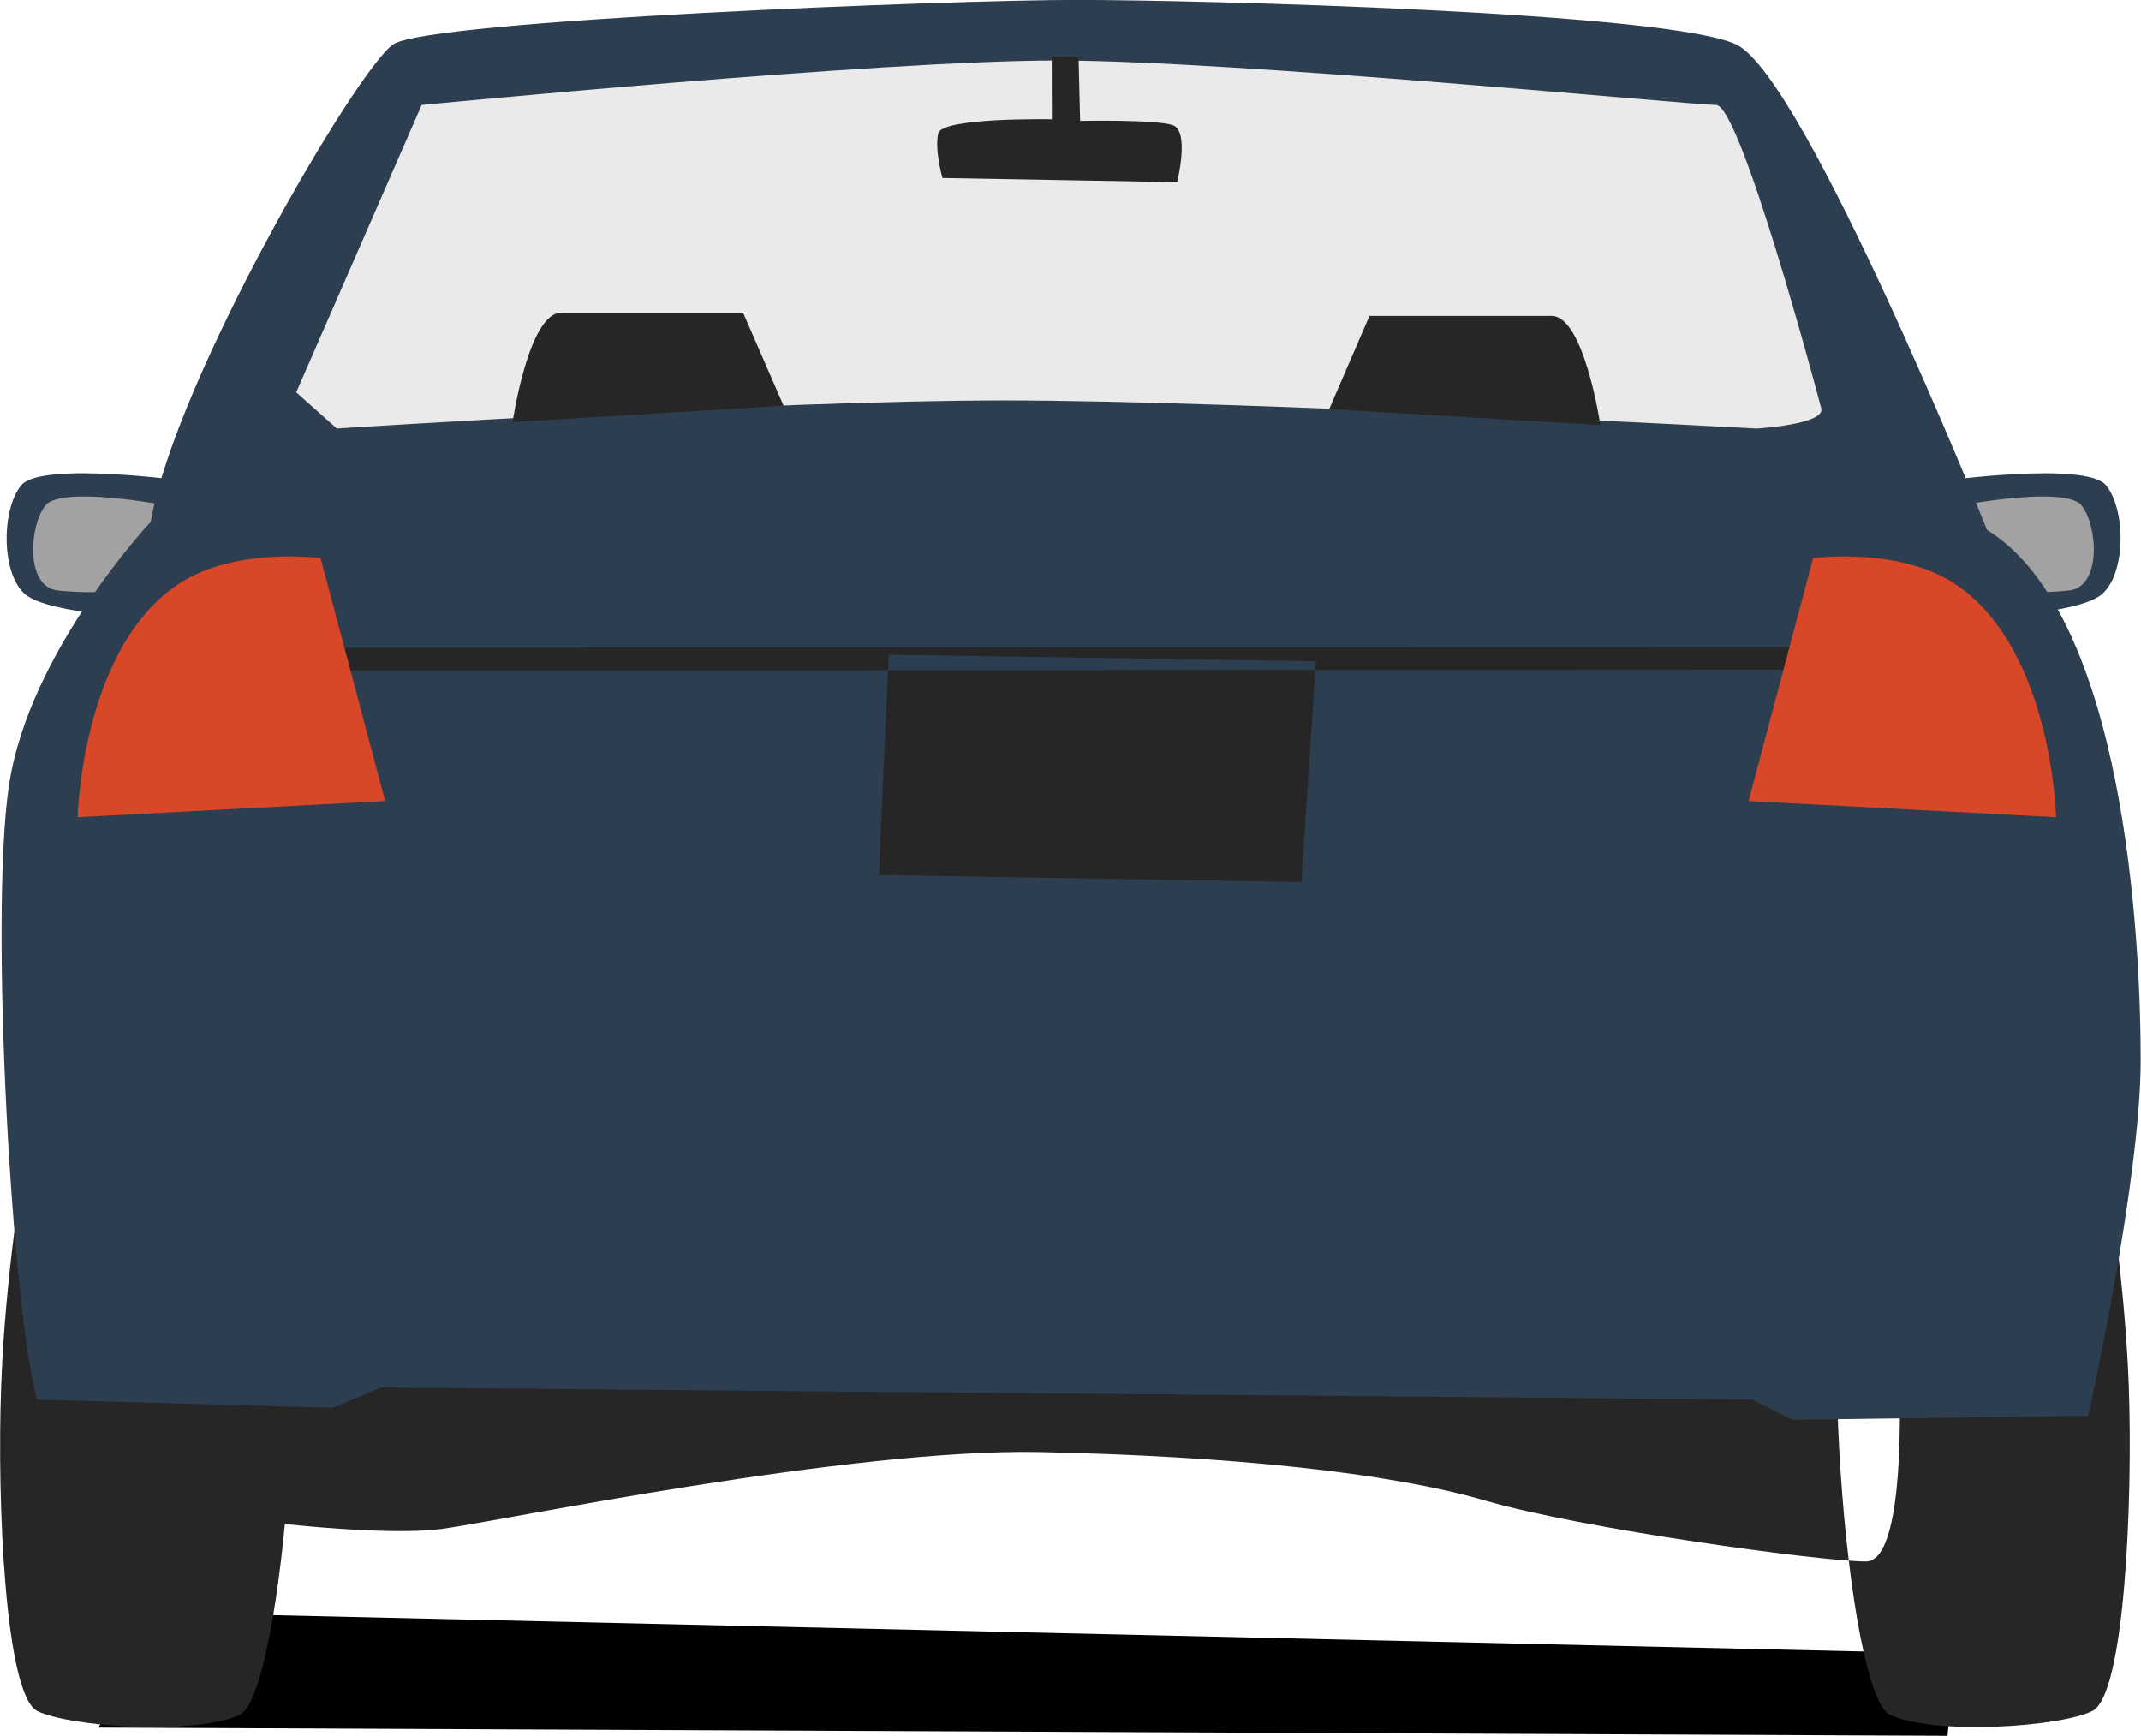
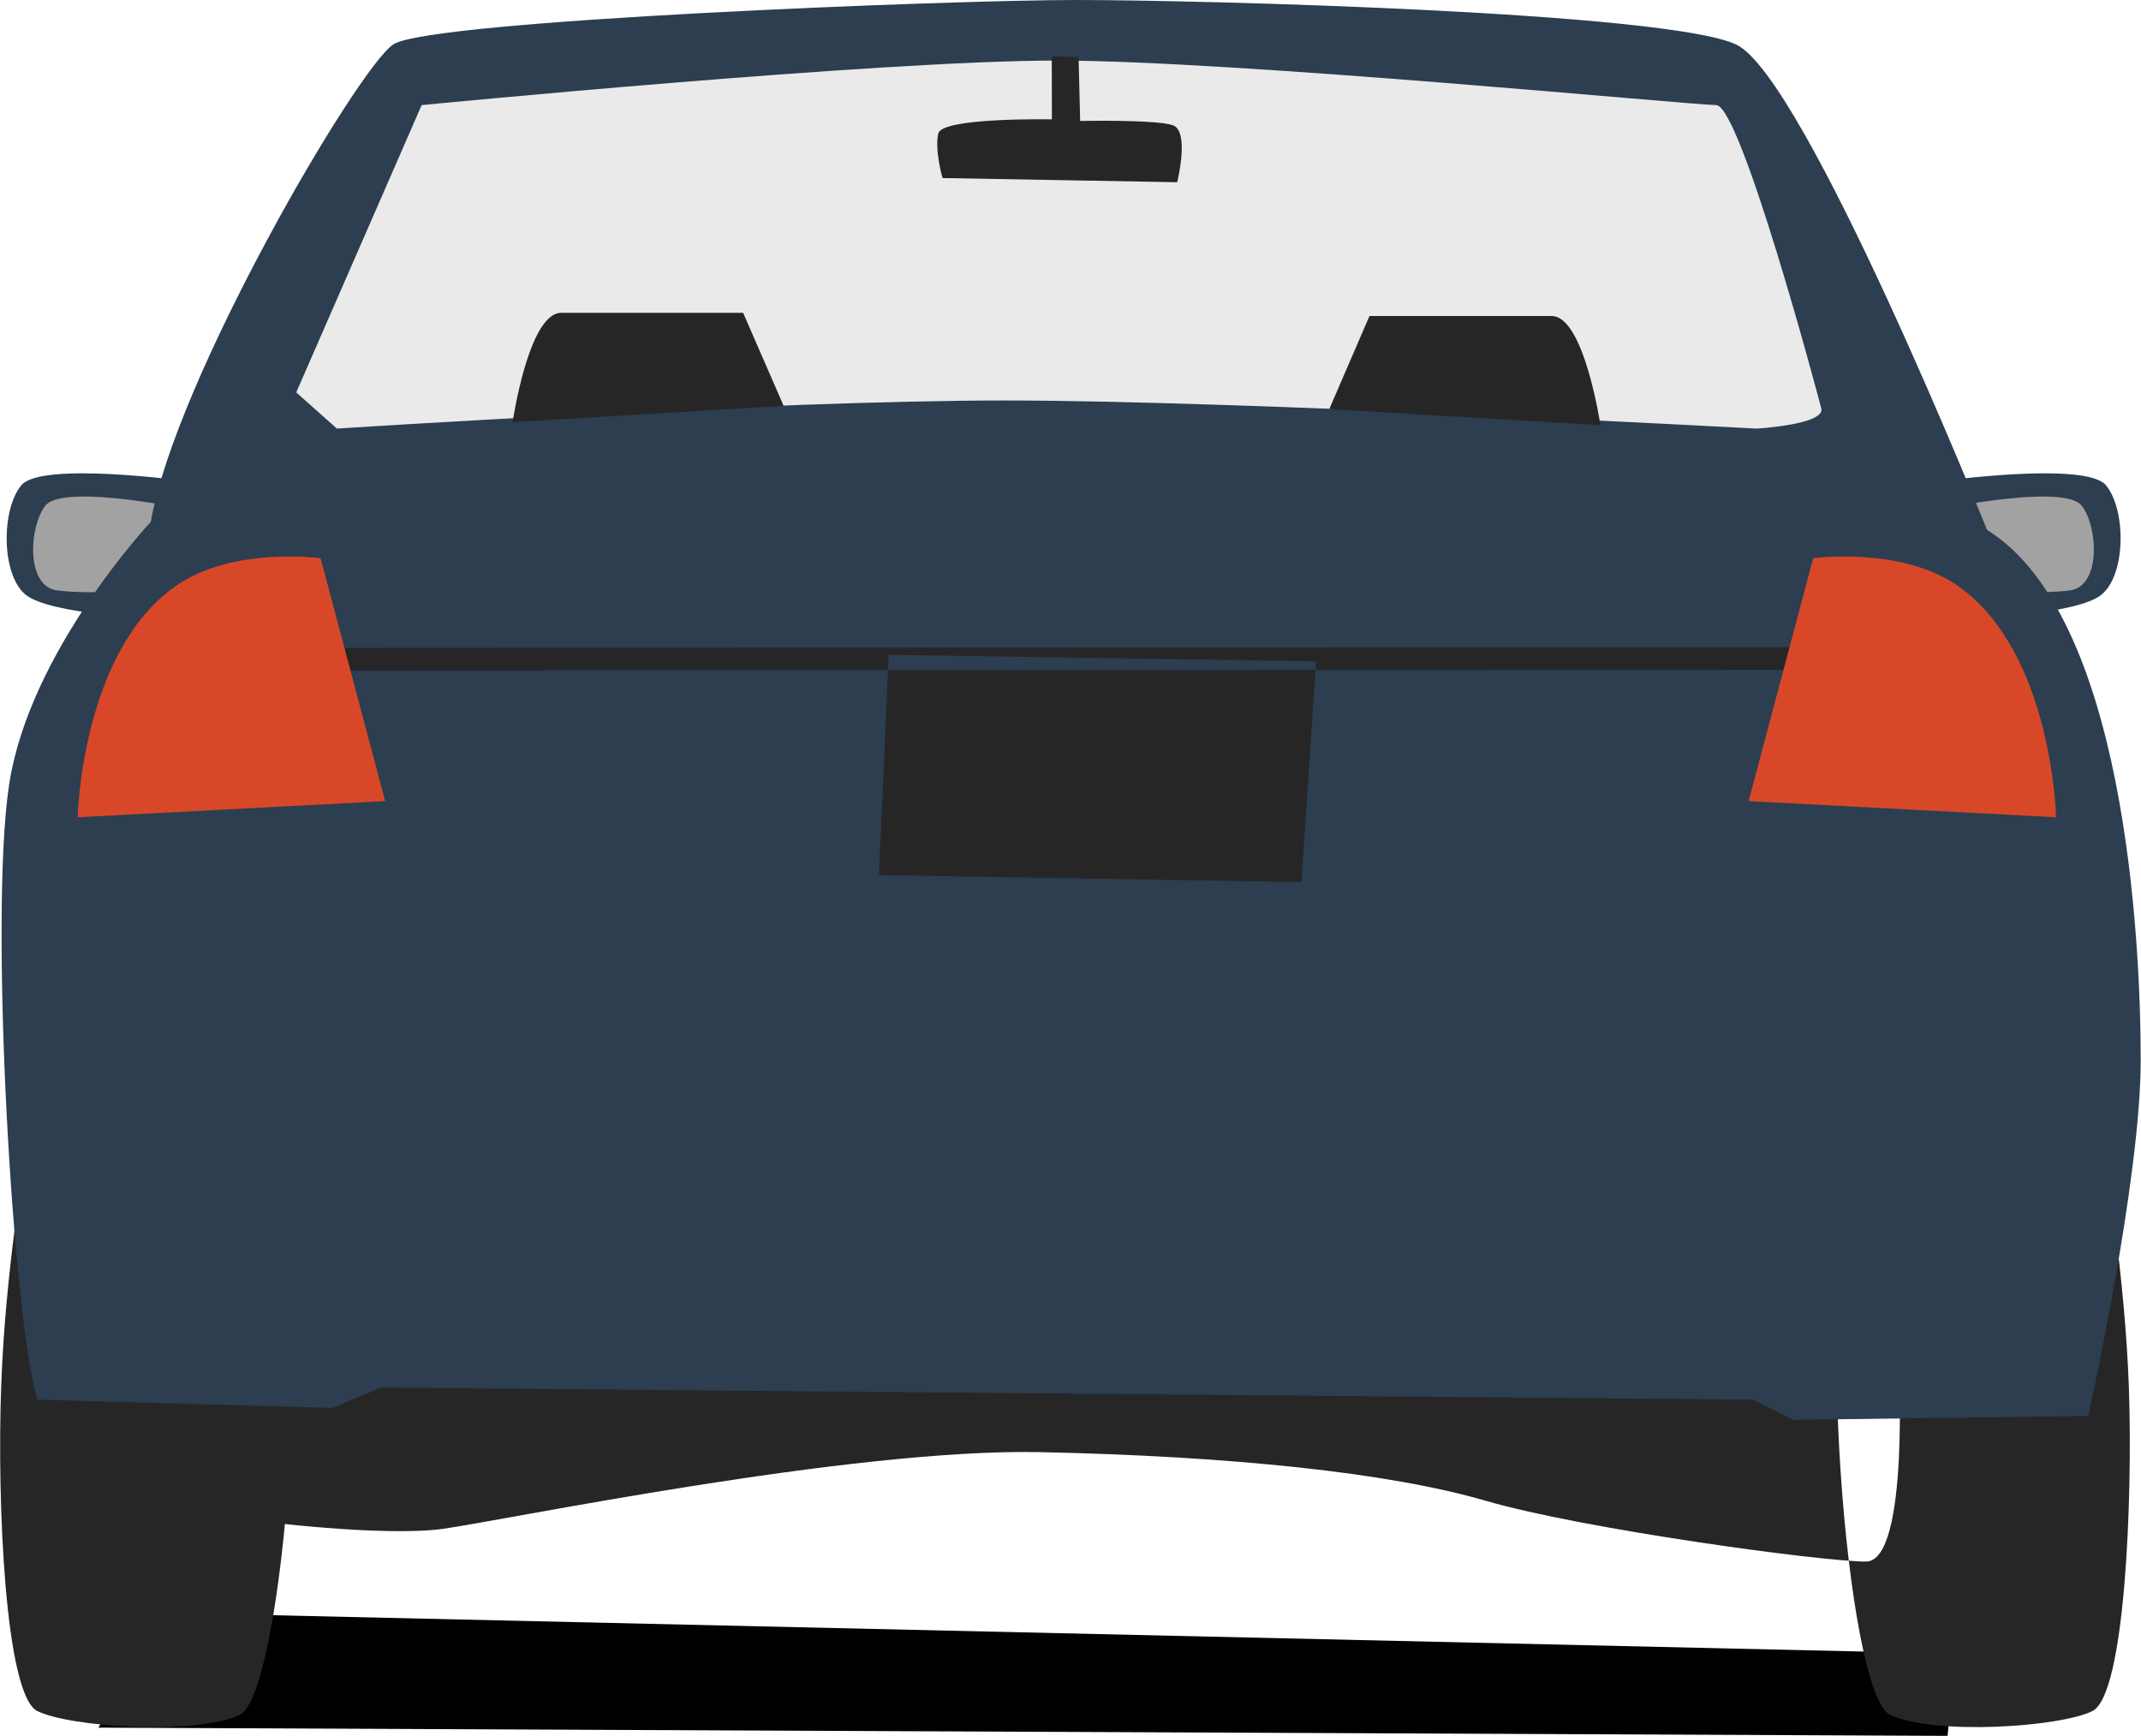
<svg xmlns="http://www.w3.org/2000/svg" height="12.039" width="14.852">
-   <g transform="translate(-292.5742 -173.9805)">
-     <path d="M293.257 185.964l12.827.057.057-.57-12.428-.284z" />
-     <path d="M294.349 184.529s.869.112 1.29.057c.422-.057 2.835-.561 4.153-.533 1.32.028 2.414.141 3.087.337s2.328.422 2.639.422c.309 0 .225-1.432.225-1.432l-11.338-.254-.056 1.403zM292.749 182.006s-.141.812-.167 1.599c-.029.785.027 2.132.251 2.244.226.112 1.095.169 1.403.027.309-.14.534-3.113.224-3.759-.308-.645-1.711-.111-1.711-.111zM307.174 182.006s.14.812.168 1.599c.027.785-.028 2.132-.253 2.244-.226.112-1.094.169-1.403.027-.309-.14-.533-3.113-.225-3.759l1.713-.111z" fill="#262626" />
-     <path d="M293.871 177.318s-1.01-.14-1.149.028c-.14.169-.14.617.028.758.169.141.926.168.926.168l.195-.954z" fill="#2C3E50" />
-     <path d="M293.73 177.487s-.729-.141-.841 0-.141.562.084.589c.224.028.673 0 .673 0l.084-.589z" fill="#A3A2A2" />
-     <path d="M306.034 177.318s1.01-.14 1.149.028c.14.169.14.617-.03.758-.166.141-.925.168-.925.168l-.194-.954z" fill="#2C3E50" />
-     <path d="M306.173 177.487s.729-.141.841 0c.113.141.139.562-.084.589-.224.028-.674 0-.674 0l-.083-.589z" fill="#A3A2A2" />
-     <path d="M295.302 174.288c-.251.169-1.514 2.329-1.682 3.312 0 0-.843.897-.983 1.824-.14.925.029 3.731.196 4.265l2.048.057.336-.141 9.514.084.279.14 2.05-.027s.364-1.629.364-2.469c0-.843-.112-3.087-1.066-3.677 0 0-1.263-3.143-1.74-3.367-.478-.226-3.731-.309-4.575-.309-.84-.001-4.487.139-4.741.308z" fill="#2C3E50" />
-     <path d="M294.629 176.702l.87-1.993s3.171-.309 4.406-.309c1.234 0 4.406.309 4.574.309s.701 1.993.729 2.104c.029.112-.448.14-.448.14s-3.592-.195-5.219-.195c-1.628 0-4.63.195-4.63.195l-.282-.251z" fill="#EAEAEA" />
-     <path d="M299.87 174.372l.001.436s-.759-.015-.788.097c-.027.114.029.31.029.31l1.628.029s.088-.352-.029-.395c-.117-.041-.644-.03-.644-.03l-.011-.444-.186-.003zM296.13 176.908s.111-.758.337-.758h1.262l.281.645-1.88.113zM303.676 176.929s-.113-.757-.338-.757h-1.264l-.279.646 1.881.111zM305.145 178.626h-.005l-10.314.005c-.079 0-.14-.035-.139-.078.002-.044.064-.08.143-.079l10.315-.005c.078 0 .14.036.139.079-.003.043-.064.077-.139.078zM298.739 178.522l-.068 1.528 2.931.049.101-1.532z" fill="#262626" />
-     <path d="M305.152 177.852l-.448 1.685 2.133.112s-.025-1.138-.674-1.6c-.393-.281-1.011-.197-1.011-.197zM294.798 177.852l.448 1.685-2.133.112s.024-1.138.674-1.6c.393-.281 1.011-.197 1.011-.197z" fill="#D84828" />
-   </g>
+   <path d="M.683 11.984l12.827.057.057-.57-12.428-.284z" />
+   <path d="M1.775 10.549s.869.112 1.29.057c.422-.057 2.835-.561 4.153-.533 1.32.028 2.414.141 3.087.337s2.328.422 2.639.422c.309 0 .225-1.432.225-1.432l-11.338-.254-.056 1.403zm-1.6-2.523s-.141.812-.167 1.599c-.029.785.027 2.132.251 2.244.226.112 1.095.169 1.403.027.309-.14.534-3.113.224-3.759-.308-.645-1.711-.111-1.711-.111zm14.425 0s.14.812.168 1.599c.027.785-.028 2.132-.253 2.244-.226.112-1.094.169-1.403.027-.309-.14-.533-3.113-.225-3.759l1.713-.111z" fill="#262626" />
+   <path d="M1.297 3.338s-1.01-.14-1.149.028c-.14.169-.14.617.028.758.169.141.926.168.926.168l.195-.954z" fill="#2C3E50" />
+   <path d="M1.156 3.507s-.729-.141-.841 0-.141.562.084.589c.224.028.673 0 .673 0l.084-.589z" fill="#A3A2A2" />
+   <path d="M13.46 3.338s1.01-.14 1.149.028c.14.169.14.617-.03.758-.166.141-.925.168-.925.168l-.194-.954z" fill="#2C3E50" />
+   <path d="M13.599 3.507s.729-.141.841 0c.113.141.139.562-.084.589-.224.028-.674 0-.674 0l-.083-.589z" fill="#A3A2A2" />
+   <path d="M2.728.308c-.251.169-1.514 2.329-1.682 3.312 0 0-.843.897-.983 1.824-.14.925.029 3.731.196 4.265l2.048.057.336-.141 9.514.084.279.14 2.05-.027s.364-1.629.364-2.469c0-.843-.112-3.087-1.066-3.677 0 0-1.263-3.143-1.74-3.367-.478-.226-3.731-.309-4.575-.309-.84-.001-4.487.139-4.741.308z" fill="#2C3E50" />
+   <path d="M2.055 2.722l.87-1.993s3.171-.309 4.406-.309c1.234 0 4.406.309 4.574.309s.701 1.993.729 2.104c.029.112-.448.14-.448.14s-3.592-.195-5.219-.195c-1.628 0-4.63.195-4.63.195l-.282-.251z" fill="#EAEAEA" />
+   <path d="M7.296.392l.001.436s-.759-.015-.788.097c-.027.114.029.31.029.31l1.628.029s.088-.352-.029-.395c-.117-.041-.644-.03-.644-.03l-.011-.444-.186-.003zm-3.74 2.536s.111-.758.337-.758h1.262l.281.645-1.88.113zm7.546.021s-.113-.757-.338-.757h-1.264l-.279.646 1.881.111zm1.469 1.697h-.005l-10.314.005c-.079 0-.14-.035-.139-.078.002-.044.064-.08.143-.079l10.315-.005c.078 0 .14.036.139.079-.003.043-.064.077-.139.078zm-6.406-.104l-.068 1.528 2.931.049.101-1.532z" fill="#262626" />
+   <path d="M12.578 3.872l-.448 1.685 2.133.112s-.025-1.138-.674-1.6c-.393-.281-1.011-.197-1.011-.197zm-10.354 0l.448 1.685-2.133.112s.024-1.138.674-1.6c.393-.281 1.011-.197 1.011-.197z" fill="#D84828" />
</svg>
